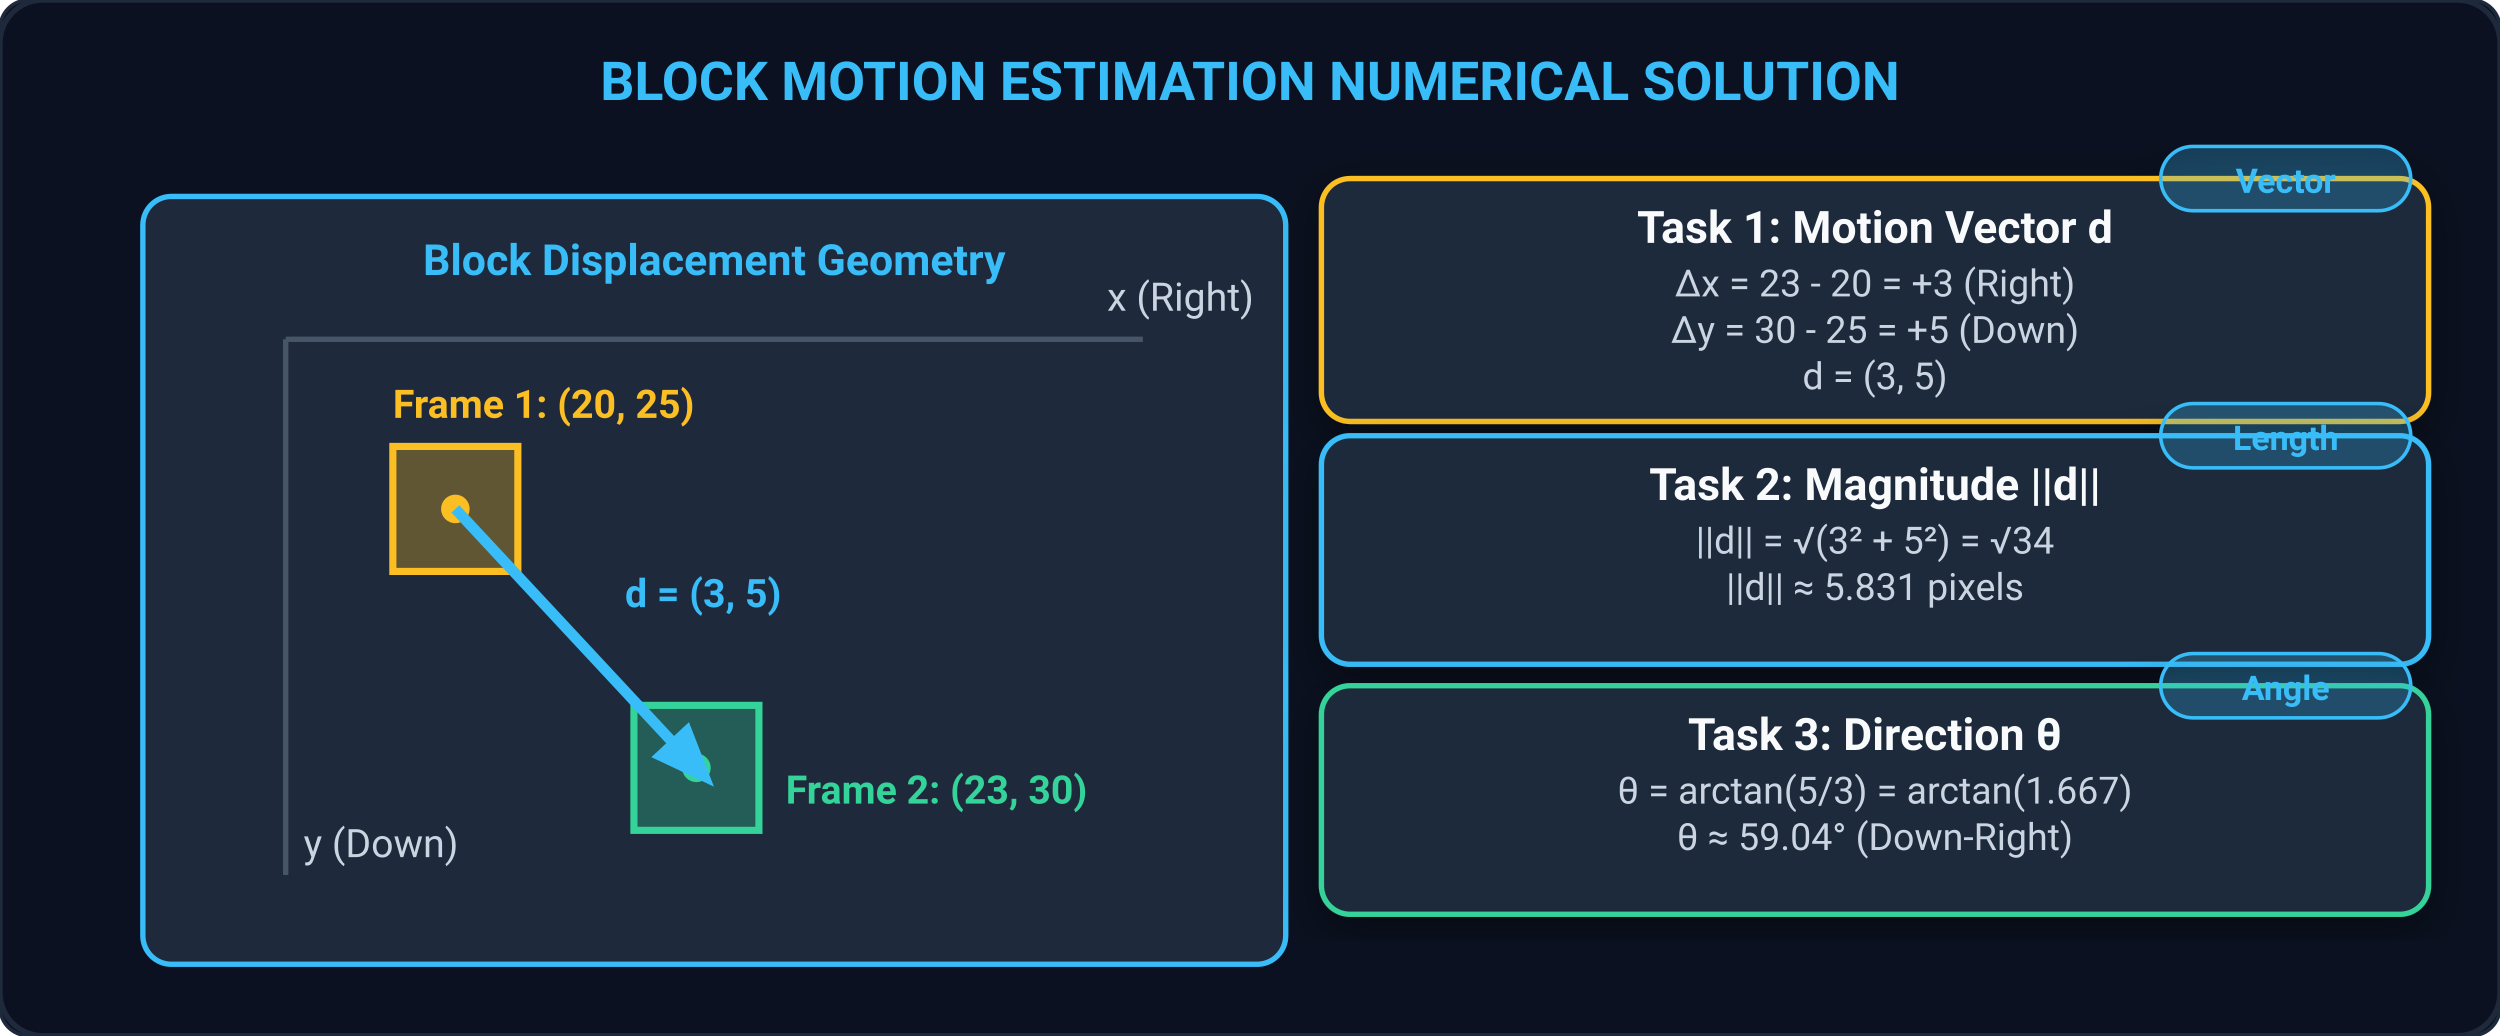
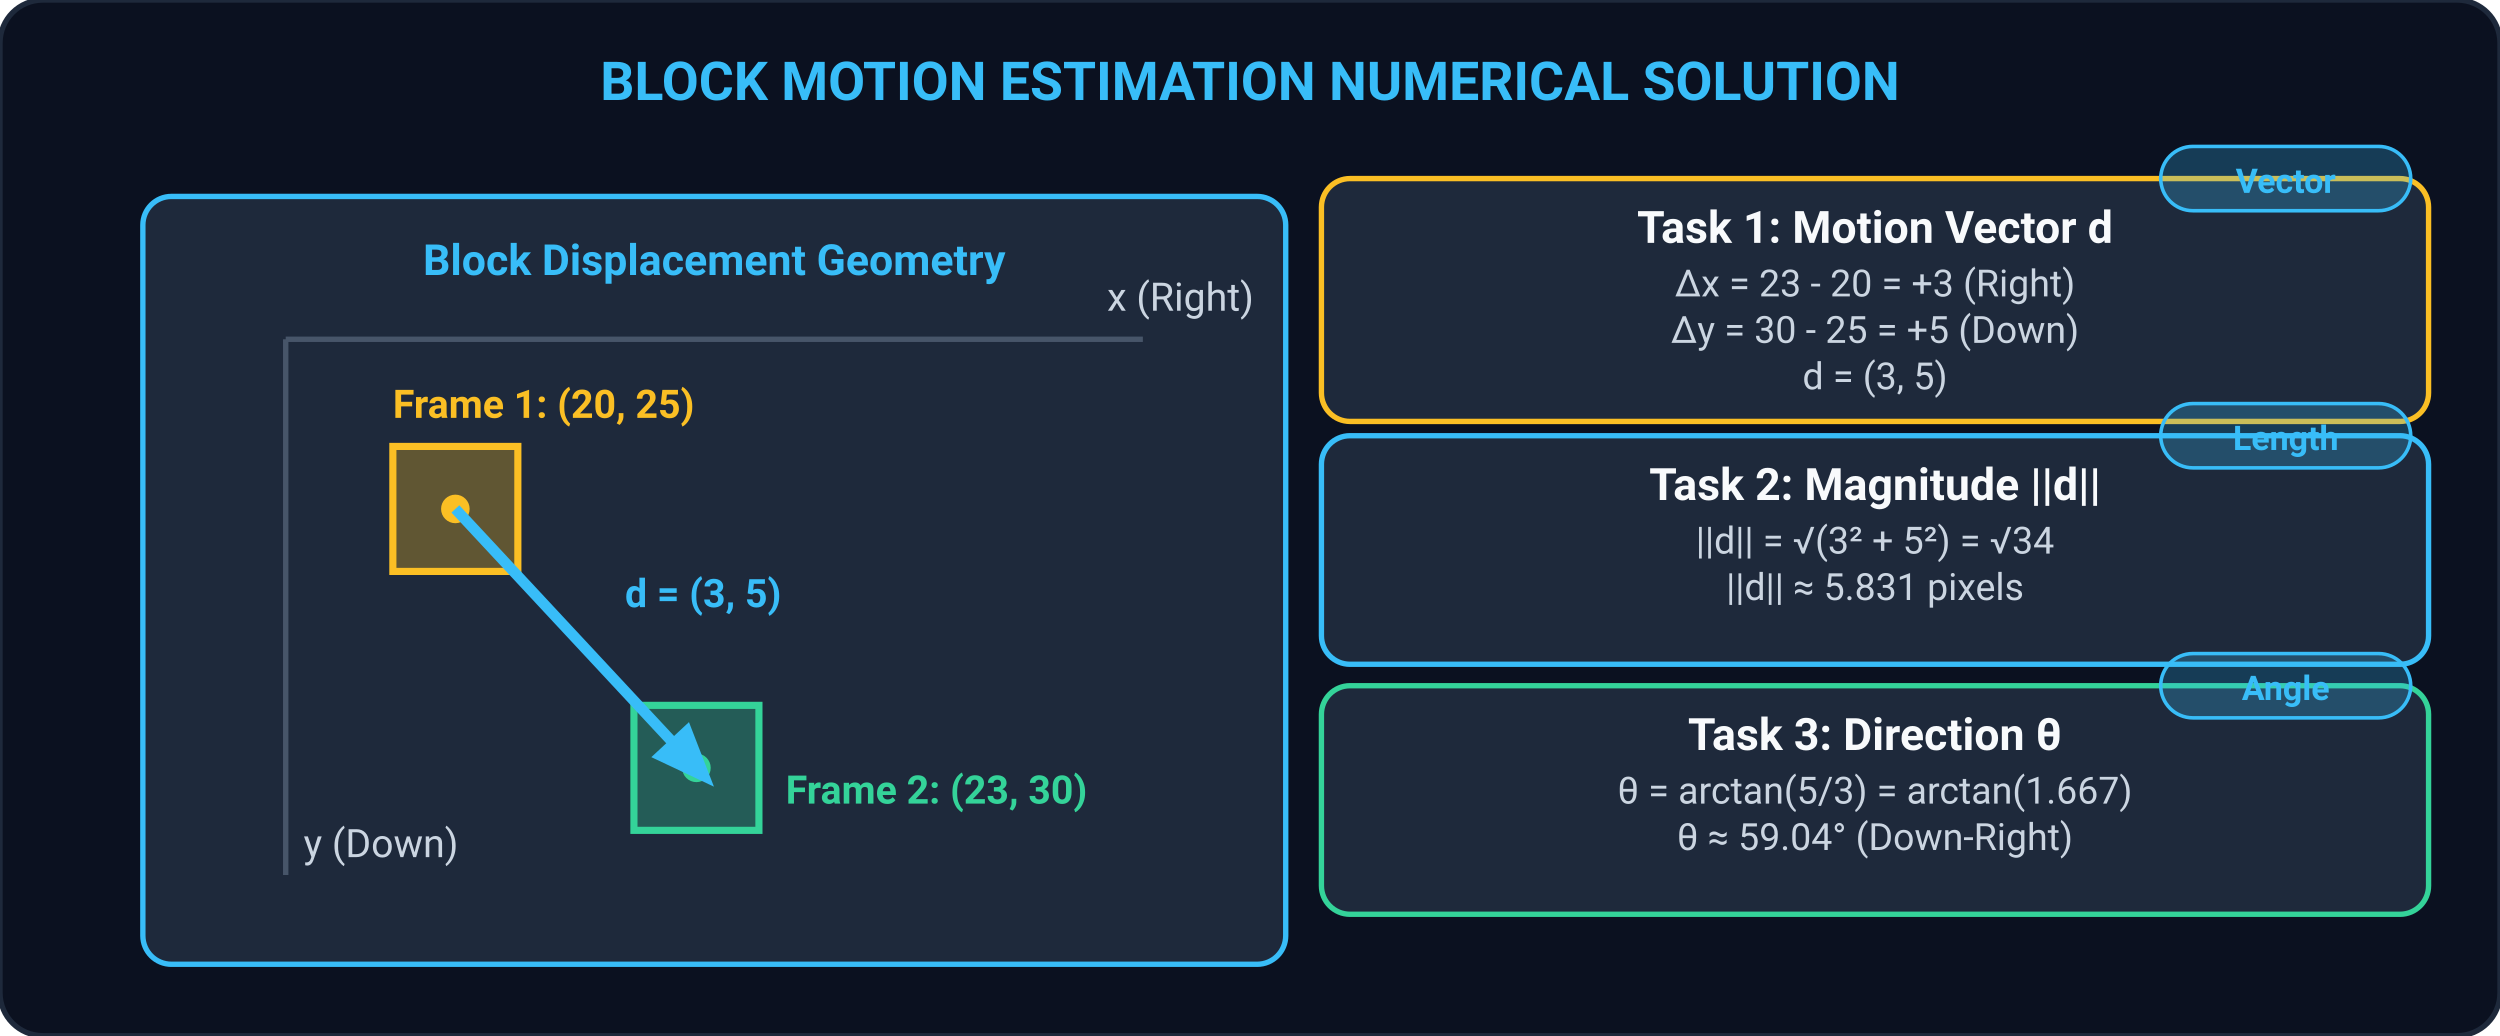
<svg xmlns="http://www.w3.org/2000/svg" viewBox="0 0 700 290" width="100%" height="290" class="flowchart-svg" style="max-width: 700px; width: 100%; height: auto; display: block; margin: 0 auto; font-family: -apple-system, BlinkMacSystemFont, 'Segoe UI', Roboto, Helvetica, Arial, sans-serif;">
-   <rect width="100%" height="100%" fill="#0b1120" rx="8" stroke="#1e293b" stroke-width="1" />
  <defs>
    <linearGradient id="gradCard" x1="0%" y1="0%" x2="100%" y2="100%">
      <stop offset="0%" stop-color="#1e293b" />
      <stop offset="100%" stop-color="#0f172a" />
    </linearGradient>
    <linearGradient id="gradCyan" x1="0%" y1="0%" x2="100%" y2="100%">
      <stop offset="0%" stop-color="#38bdf8" />
      <stop offset="100%" stop-color="#0284c7" />
    </linearGradient>
    <linearGradient id="gradEmerald" x1="0%" y1="0%" x2="100%" y2="100%">
      <stop offset="0%" stop-color="#34d399" />
      <stop offset="100%" stop-color="#059669" />
    </linearGradient>
    <linearGradient id="gradAmber" x1="0%" y1="0%" x2="100%" y2="100%">
      <stop offset="0%" stop-color="#fbbf24" />
      <stop offset="100%" stop-color="#d97706" />
    </linearGradient>
    <linearGradient id="gradPurple" x1="0%" y1="0%" x2="100%" y2="100%">
      <stop offset="0%" stop-color="#c084fc" />
      <stop offset="100%" stop-color="#9333ea" />
    </linearGradient>
    <linearGradient id="gradRose" x1="0%" y1="0%" x2="100%" y2="100%">
      <stop offset="0%" stop-color="#fb7185" />
      <stop offset="100%" stop-color="#e11d48" />
    </linearGradient>
-     <filter id="shadow" x="-5%" y="-5%" width="110%" height="115%">
-       <feDropShadow dx="0" dy="4" stdDeviation="6" flood-color="#000000" flood-opacity="0.4" />
-     </filter>
    <marker id="arrCyan" viewBox="0 0 10 10" refX="6" refY="5" markerWidth="6" markerHeight="6" orient="auto-start-reverse">
      <path d="M 0 1 L 10 5 L 0 9 z" fill="#38bdf8" />
    </marker>
    <marker id="arrEmerald" viewBox="0 0 10 10" refX="6" refY="5" markerWidth="6" markerHeight="6" orient="auto-start-reverse">
      <path d="M 0 1 L 10 5 L 0 9 z" fill="#34d399" />
    </marker>
    <marker id="arrAmber" viewBox="0 0 10 10" refX="6" refY="5" markerWidth="6" markerHeight="6" orient="auto-start-reverse">
      <path d="M 0 1 L 10 5 L 0 9 z" fill="#fbbf24" />
    </marker>
  </defs>
  <rect width="700" height="290" rx="12" fill="#0b1120" stroke="#1e293b" stroke-width="1.5" />
  <text x="350" y="28" font-size="15" font-weight="bold" fill="#38bdf8" text-anchor="middle">BLOCK MOTION ESTIMATION NUMERICAL SOLUTION</text>
  <g transform="translate(40, 55)">
    <rect width="320" height="215" rx="8" fill="#1e293b" stroke="#38bdf8" stroke-width="1.5" />
    <text x="160" y="22" font-size="12" font-weight="bold" fill="#38bdf8" text-anchor="middle">Block Displacement Geometry</text>
    <line x1="40" y1="40" x2="280" y2="40" stroke="#475569" stroke-width="1.5" />
    <line x1="40" y1="40" x2="40" y2="190" stroke="#475569" stroke-width="1.5" />
    <text x="270" y="32" font-size="11" fill="#cbd5e1">x (Right)</text>
    <text x="45" y="185" font-size="11" fill="#cbd5e1">y (Down)</text>
    <rect x="70" y="70" width="35" height="35" fill="#fbbf24" fill-opacity="0.3" stroke="#fbbf24" stroke-width="2" />
    <circle cx="87.5" cy="87.5" r="4" fill="#fbbf24" />
    <text x="70" y="62" font-size="11" fill="#fbbf24" font-weight="bold">Frame 1: (20, 25)</text>
    <rect x="137.5" y="142.5" width="35" height="35" fill="#34d399" fill-opacity="0.3" stroke="#34d399" stroke-width="2" />
    <circle cx="155" cy="160" r="4" fill="#34d399" />
    <text x="180" y="170" font-size="11" fill="#34d399" font-weight="bold">Frame 2: (23, 30)</text>
    <line x1="87.5" y1="87.5" x2="155" y2="160" stroke="#38bdf8" stroke-width="3" marker-end="url(#arrCyan)" />
    <text x="135" y="115" font-size="11" font-weight="bold" fill="#38bdf8">d = (3, 5)</text>
  </g>
-   <g filter="url(#shadow)">
+   <g>
    <rect x="370" y="50" width="310" height="68" rx="8" fill="#1e293b" stroke="#fbbf24" stroke-width="1.5" />
    <text x="525.0" y="68" font-size="12.5" font-weight="700" fill="#f8fafc" text-anchor="middle">Task 1: Motion Vector d</text>
    <text x="525.0" y="83" font-size="10.5" fill="#cbd5e1" text-anchor="middle">Δx = 23 - 20 = +3 (Right)</text>
    <text x="525.0" y="96" font-size="10.5" fill="#cbd5e1" text-anchor="middle">Δy = 30 - 25 = +5 (Down)</text>
    <text x="525.0" y="109" font-size="10.5" fill="#cbd5e1" text-anchor="middle">d = (3, 5)</text>
    <rect x="605" y="41" width="70" height="18" rx="9" fill="#38bdf8" fill-opacity="0.25" stroke="#38bdf8" stroke-width="1" />
    <text x="640" y="54" font-size="9.5" font-weight="700" fill="#38bdf8" text-anchor="middle">Vector</text>
  </g>
-   <g filter="url(#shadow)">
+   <g>
    <rect x="370" y="122" width="310" height="64" rx="8" fill="#1e293b" stroke="#38bdf8" stroke-width="1.5" />
    <text x="525.0" y="140" font-size="12.5" font-weight="700" fill="#f8fafc" text-anchor="middle">Task 2: Magnitude ||d||</text>
    <text x="525.0" y="155" font-size="10.5" fill="#cbd5e1" text-anchor="middle">||d|| = √(3² + 5²) = √34</text>
    <text x="525.0" y="168" font-size="10.5" fill="#cbd5e1" text-anchor="middle">||d|| ≈ 5.831 pixels</text>
    <rect x="605" y="113" width="70" height="18" rx="9" fill="#38bdf8" fill-opacity="0.25" stroke="#38bdf8" stroke-width="1" />
    <text x="640" y="126" font-size="9.5" font-weight="700" fill="#38bdf8" text-anchor="middle">Length</text>
  </g>
-   <g filter="url(#shadow)">
+   <g>
    <rect x="370" y="192" width="310" height="64" rx="8" fill="#1e293b" stroke="#34d399" stroke-width="1.5" />
    <text x="525.0" y="210" font-size="12.5" font-weight="700" fill="#f8fafc" text-anchor="middle">Task 3: Direction θ</text>
    <text x="525.0" y="225" font-size="10.5" fill="#cbd5e1" text-anchor="middle">θ = arctan(5/3) = arctan(1.667)</text>
    <text x="525.0" y="238" font-size="10.5" fill="#cbd5e1" text-anchor="middle">θ ≈ 59.04° (Down-Right)</text>
    <rect x="605" y="183" width="70" height="18" rx="9" fill="#38bdf8" fill-opacity="0.25" stroke="#38bdf8" stroke-width="1" />
    <text x="640" y="196" font-size="9.5" font-weight="700" fill="#38bdf8" text-anchor="middle">Angle</text>
  </g>
</svg>
